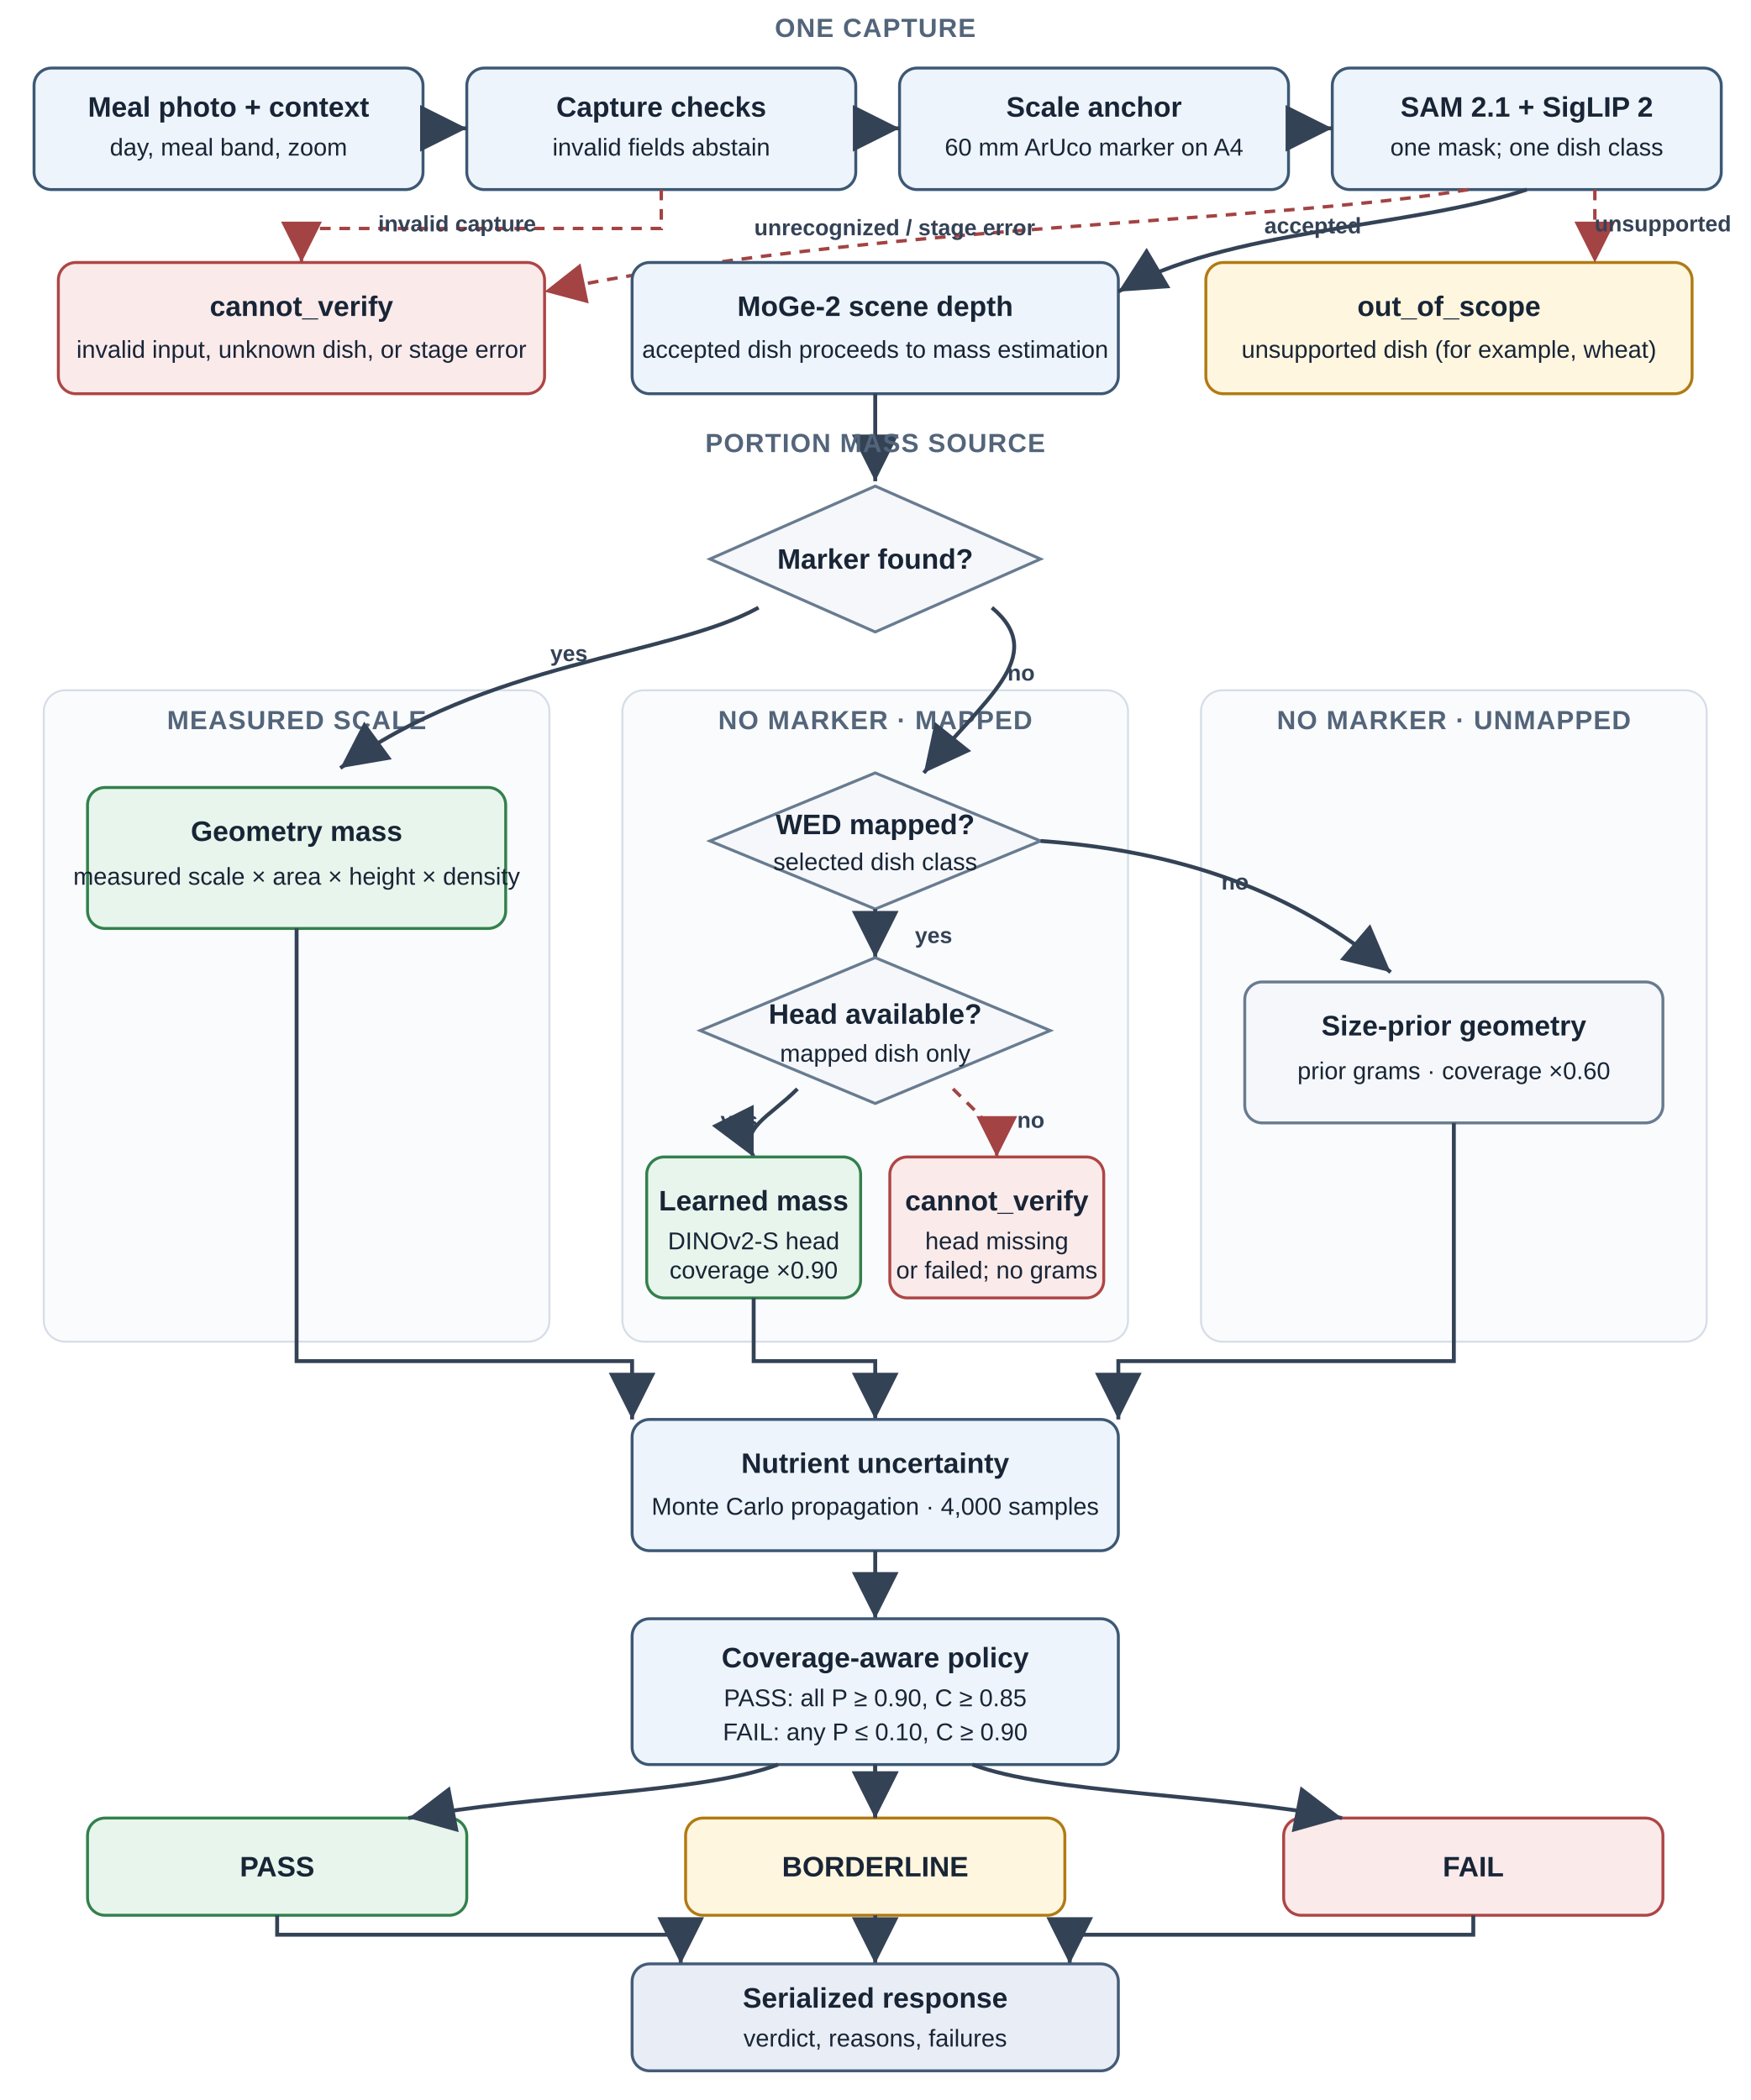
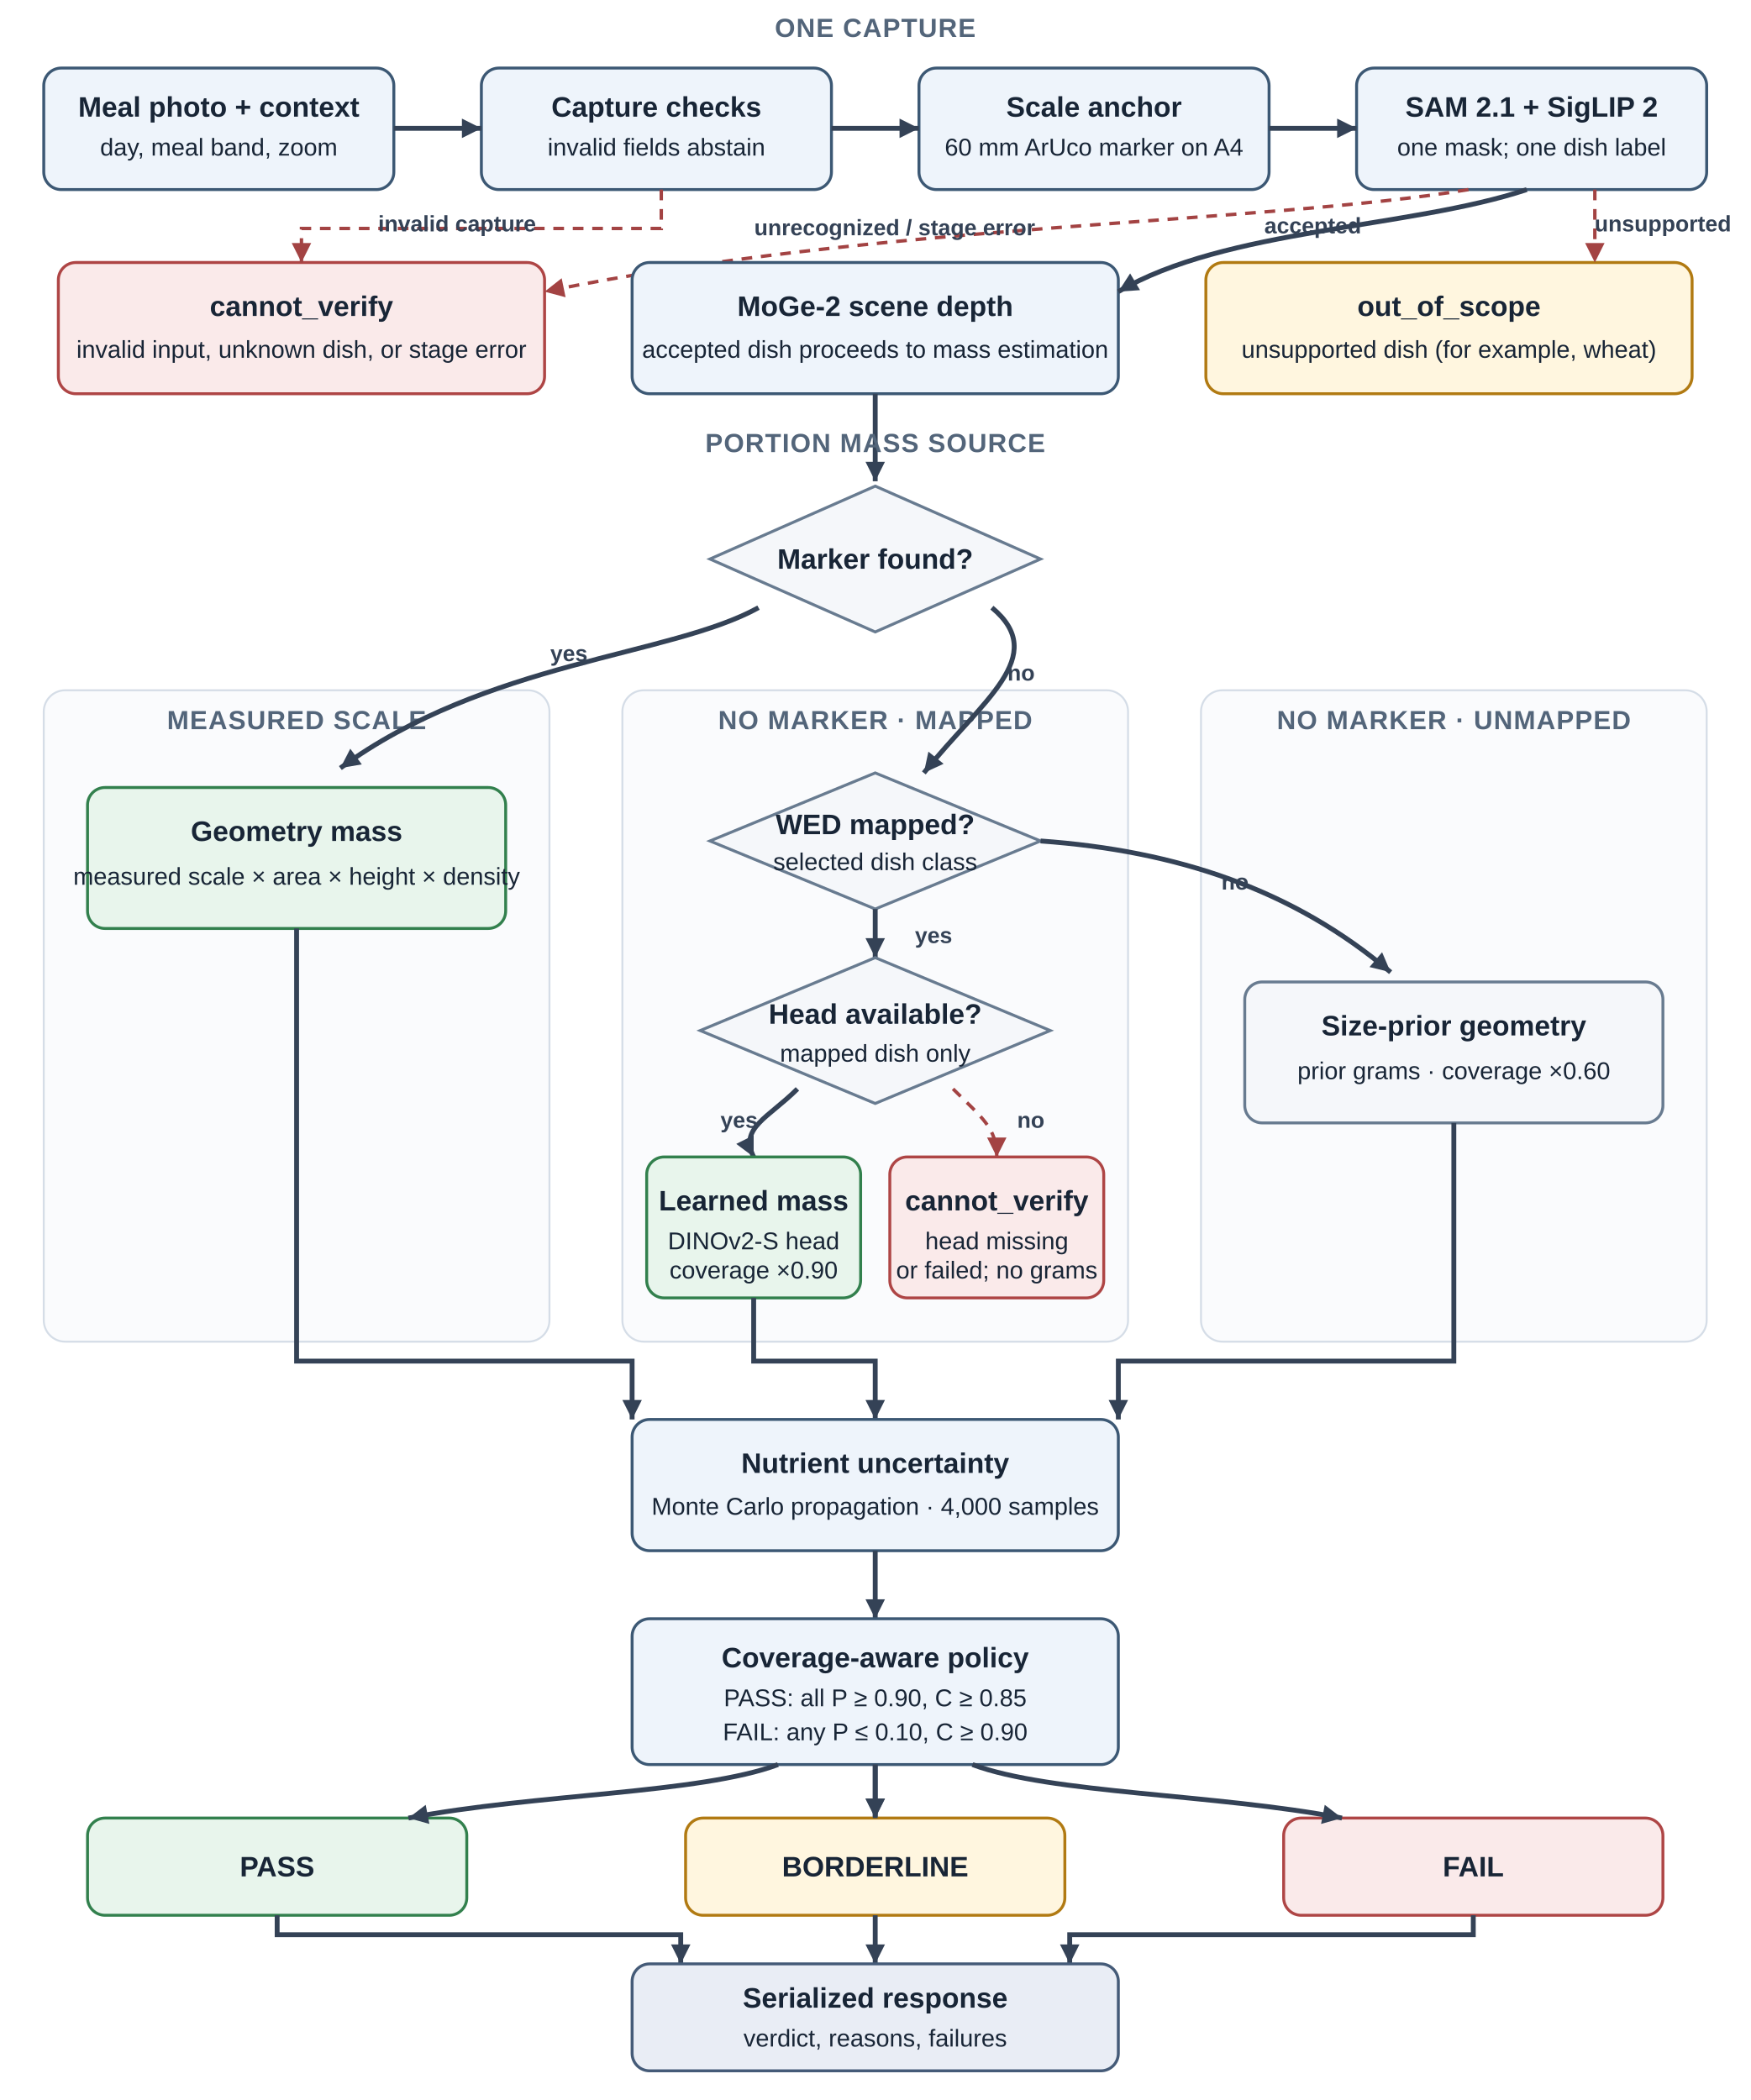
<svg xmlns="http://www.w3.org/2000/svg" width="1800" height="2160" viewBox="0 0 1800 2160">
  <defs>
-     <marker id="arrow" markerWidth="14" markerHeight="12" refX="12" refY="6" orient="auto">
-       <path d="M0,0 L12,6 L0,12 Z" fill="#344256" />
+     <marker id="arrow" markerWidth="24" markerHeight="20" refX="20" refY="10" orient="auto" markerUnits="userSpaceOnUse">
+       <path d="M0,0 L20,10 L0,20 Z" fill="#344256" />
    </marker>
-     <marker id="warnarrow" markerWidth="14" markerHeight="12" refX="12" refY="6" orient="auto">
-       <path d="M0,0 L12,6 L0,12 Z" fill="#a34343" />
+     <marker id="warnarrow" markerWidth="24" markerHeight="20" refX="20" refY="10" orient="auto" markerUnits="userSpaceOnUse">
+       <path d="M0,0 L20,10 L0,20 Z" fill="#a34343" />
    </marker>
    <style>
      text { font-family: Arial, Helvetica, sans-serif; fill: #182536; text-anchor: middle; }
      .section { font-size: 27px; font-weight: 700; fill: #53657a; letter-spacing: 1px; }
      .stage { fill: #eef4fb; stroke: #3c5874; stroke-width: 3; }
      .path { fill: #f5f7fa; stroke: #687b90; stroke-width: 3; }
      .success { fill: #e8f5ec; stroke: #32804d; stroke-width: 3; }
      .warning { fill: #fff6df; stroke: #b17a12; stroke-width: 3; }
      .failure { fill: #faeaea; stroke: #ae4545; stroke-width: 3; }
      .wire { fill: #e9edf5; stroke: #455b78; stroke-width: 3; }
      .lane { fill: #fafbfd; stroke: #d5dde7; stroke-width: 2; }
      .box { rx: 18; ry: 18; }
      .diamond { stroke-width: 3; }
-       .edge { fill: none; stroke: #344256; stroke-width: 4; marker-end: url(#arrow); }
+       .edge { fill: none; stroke: #344256; stroke-width: 5; marker-end: url(#arrow); }
      .err-edge { fill: none; stroke: #a34343; stroke-width: 3.5; stroke-dasharray: 11 9; marker-end: url(#warnarrow); }
      .label { font-size: 29px; font-weight: 650; }
      .detail { font-size: 25px; }
      .edge-label { font-size: 23px; font-weight: 600; fill: #344256; }
    </style>
  </defs>
  <text class="section" x="900" y="38">ONE CAPTURE</text>
-   <rect class="stage box" x="35" y="70" width="400" height="125" />
-   <text class="label" x="235" y="120">Meal photo + context</text>
-   <text class="detail" x="235" y="160">day, meal band, zoom</text>
-   <rect class="stage box" x="480" y="70" width="400" height="125" />
-   <text class="label" x="680" y="120">Capture checks</text>
-   <text class="detail" x="680" y="160">invalid fields abstain</text>
-   <rect class="stage box" x="925" y="70" width="400" height="125" />
+   <rect class="stage box" x="45" y="70" width="360" height="125" />
+   <text class="label" x="225" y="120">Meal photo + context</text>
+   <text class="detail" x="225" y="160">day, meal band, zoom</text>
+   <rect class="stage box" x="495" y="70" width="360" height="125" />
+   <text class="label" x="675" y="120">Capture checks</text>
+   <text class="detail" x="675" y="160">invalid fields abstain</text>
+   <rect class="stage box" x="945" y="70" width="360" height="125" />
  <text class="label" x="1125" y="120">Scale anchor</text>
  <text class="detail" x="1125" y="160">60 mm ArUco marker on A4</text>
-   <rect class="stage box" x="1370" y="70" width="400" height="125" />
-   <text class="label" x="1570" y="120">SAM 2.1 + SigLIP 2</text>
-   <text class="detail" x="1570" y="160">one mask; one dish class</text>
-   <path class="edge" d="M435 132 H480" />
-   <path class="edge" d="M880 132 H925" />
-   <path class="edge" d="M1325 132 H1370" />
+   <rect class="stage box" x="1395" y="70" width="360" height="125" />
+   <text class="label" x="1575" y="120">SAM 2.1 + SigLIP 2</text>
+   <text class="detail" x="1575" y="160">one mask; one dish label</text>
+   <path class="edge" d="M405 132 H495" />
+   <path class="edge" d="M855 132 H945" />
+   <path class="edge" d="M1305 132 H1395" />
  <rect class="failure box" x="60" y="270" width="500" height="135" />
  <text class="label" x="310" y="325">cannot_verify</text>
  <text class="detail" x="310" y="368">invalid input, unknown dish, or stage error</text>
  <rect class="warning box" x="1240" y="270" width="500" height="135" />
  <text class="label" x="1490" y="325">out_of_scope</text>
  <text class="detail" x="1490" y="368">unsupported dish (for example, wheat)</text>
  <path class="err-edge" d="M680 195 V235 H310 V270" />
  <text class="edge-label" x="470" y="238">invalid capture</text>
  <path class="err-edge" d="M1510 195 C1300 230 900 230 560 300" />
  <text class="edge-label" x="920" y="242">unrecognized / stage error</text>
  <path class="err-edge" d="M1640 195 V270" />
  <text class="edge-label" x="1710" y="238">unsupported</text>
  <rect class="stage box" x="650" y="270" width="500" height="135" />
  <text class="label" x="900" y="325">MoGe-2 scene depth</text>
  <text class="detail" x="900" y="368">accepted dish proceeds to mass estimation</text>
  <path class="edge" d="M1570 195 C1450 235 1260 235 1150 300" />
  <text class="edge-label" x="1350" y="240">accepted</text>
  <path class="edge" d="M900 405 V495" />
  <text class="section" x="900" y="465">PORTION MASS SOURCE</text>
  <polygon class="path diamond" points="900,500 1070,575 900,650 730,575" />
  <text class="label" x="900" y="585">Marker found?</text>
  <rect class="lane" x="45" y="710" width="520" height="670" rx="22" />
  <rect class="lane" x="640" y="710" width="520" height="670" rx="22" />
  <rect class="lane" x="1235" y="710" width="520" height="670" rx="22" />
  <text class="section" x="305" y="750">MEASURED SCALE</text>
  <text class="section" x="900" y="750">NO MARKER · MAPPED</text>
  <text class="section" x="1495" y="750">NO MARKER · UNMAPPED</text>
  <path class="edge" d="M780 625 C690 675 500 680 350 790" />
  <text class="edge-label" x="585" y="680">yes</text>
  <rect class="success box" x="90" y="810" width="430" height="145" />
  <text class="label" x="305" y="865">Geometry mass</text>
  <text class="detail" x="305" y="910">measured scale × area × height × density</text>
  <path class="edge" d="M1020 625 C1080 675 1010 720 950 795" />
  <text class="edge-label" x="1050" y="700">no</text>
  <polygon class="path diamond" points="900,795 1070,865 900,935 730,865" />
  <text class="label" x="900" y="858">WED mapped?</text>
  <text class="detail" x="900" y="895">selected dish class</text>
  <path class="edge" d="M900 935 V985" />
  <text class="edge-label" x="960" y="970">yes</text>
  <polygon class="path diamond" points="900,985 1080,1060 900,1135 720,1060" />
  <text class="label" x="900" y="1053">Head available?</text>
  <text class="detail" x="900" y="1092">mapped dish only</text>
  <path class="edge" d="M1070 865 C1210 875 1330 915 1430 1000" />
  <text class="edge-label" x="1270" y="915">no</text>
  <rect class="path box" x="1280" y="1010" width="430" height="145" />
  <text class="label" x="1495" y="1065">Size-prior geometry</text>
  <text class="detail" x="1495" y="1110">prior grams · coverage ×0.60</text>
  <path class="edge" d="M820 1120 C790 1150 760 1160 775 1190" />
  <text class="edge-label" x="760" y="1160">yes</text>
  <rect class="success box" x="665" y="1190" width="220" height="145" />
  <text class="label" x="775" y="1245">Learned mass</text>
  <text class="detail" x="775" y="1285">DINOv2-S head</text>
  <text class="detail" x="775" y="1315">coverage ×0.90</text>
  <path class="err-edge" d="M980 1120 C1010 1150 1025 1160 1025 1190" />
  <text class="edge-label" x="1060" y="1160">no</text>
  <rect class="failure box" x="915" y="1190" width="220" height="145" />
  <text class="label" x="1025" y="1245">cannot_verify</text>
  <text class="detail" x="1025" y="1285">head missing</text>
  <text class="detail" x="1025" y="1315">or failed; no grams</text>
  <path class="edge" d="M305 955 V1400 H650 V1460" />
  <path class="edge" d="M775 1335 V1400 H900 V1460" />
  <path class="edge" d="M1495 1155 V1400 H1150 V1460" />
  <rect class="stage box" x="650" y="1460" width="500" height="135" />
  <text class="label" x="900" y="1515">Nutrient uncertainty</text>
  <text class="detail" x="900" y="1558">Monte Carlo propagation · 4,000 samples</text>
  <path class="edge" d="M900 1595 V1665" />
  <rect class="stage box" x="650" y="1665" width="500" height="150" />
  <text class="label" x="900" y="1715">Coverage-aware policy</text>
  <text class="detail" x="900" y="1755">PASS: all P ≥ 0.90, C ≥ 0.85</text>
  <text class="detail" x="900" y="1790">FAIL: any P ≤ 0.10, C ≥ 0.90</text>
  <path class="edge" d="M900 1815 V1870" />
  <rect class="success box" x="90" y="1870" width="390" height="100" />
  <rect class="warning box" x="705" y="1870" width="390" height="100" />
  <rect class="failure box" x="1320" y="1870" width="390" height="100" />
  <text class="label" x="285" y="1930">PASS</text>
  <text class="label" x="900" y="1930">BORDERLINE</text>
  <text class="label" x="1515" y="1930">FAIL</text>
  <path class="edge" d="M800 1815 C720 1845 550 1845 420 1870" />
  <path class="edge" d="M900 1815 V1870" />
  <path class="edge" d="M1000 1815 C1080 1845 1250 1845 1380 1870" />
  <path class="edge" d="M285 1970 V1990 H700 V2020" />
  <path class="edge" d="M900 1970 V2020" />
  <path class="edge" d="M1515 1970 V1990 H1100 V2020" />
  <rect class="wire box" x="650" y="2020" width="500" height="110" />
  <text class="label" x="900" y="2065">Serialized response</text>
  <text class="detail" x="900" y="2105">verdict, reasons, failures</text>
</svg>
